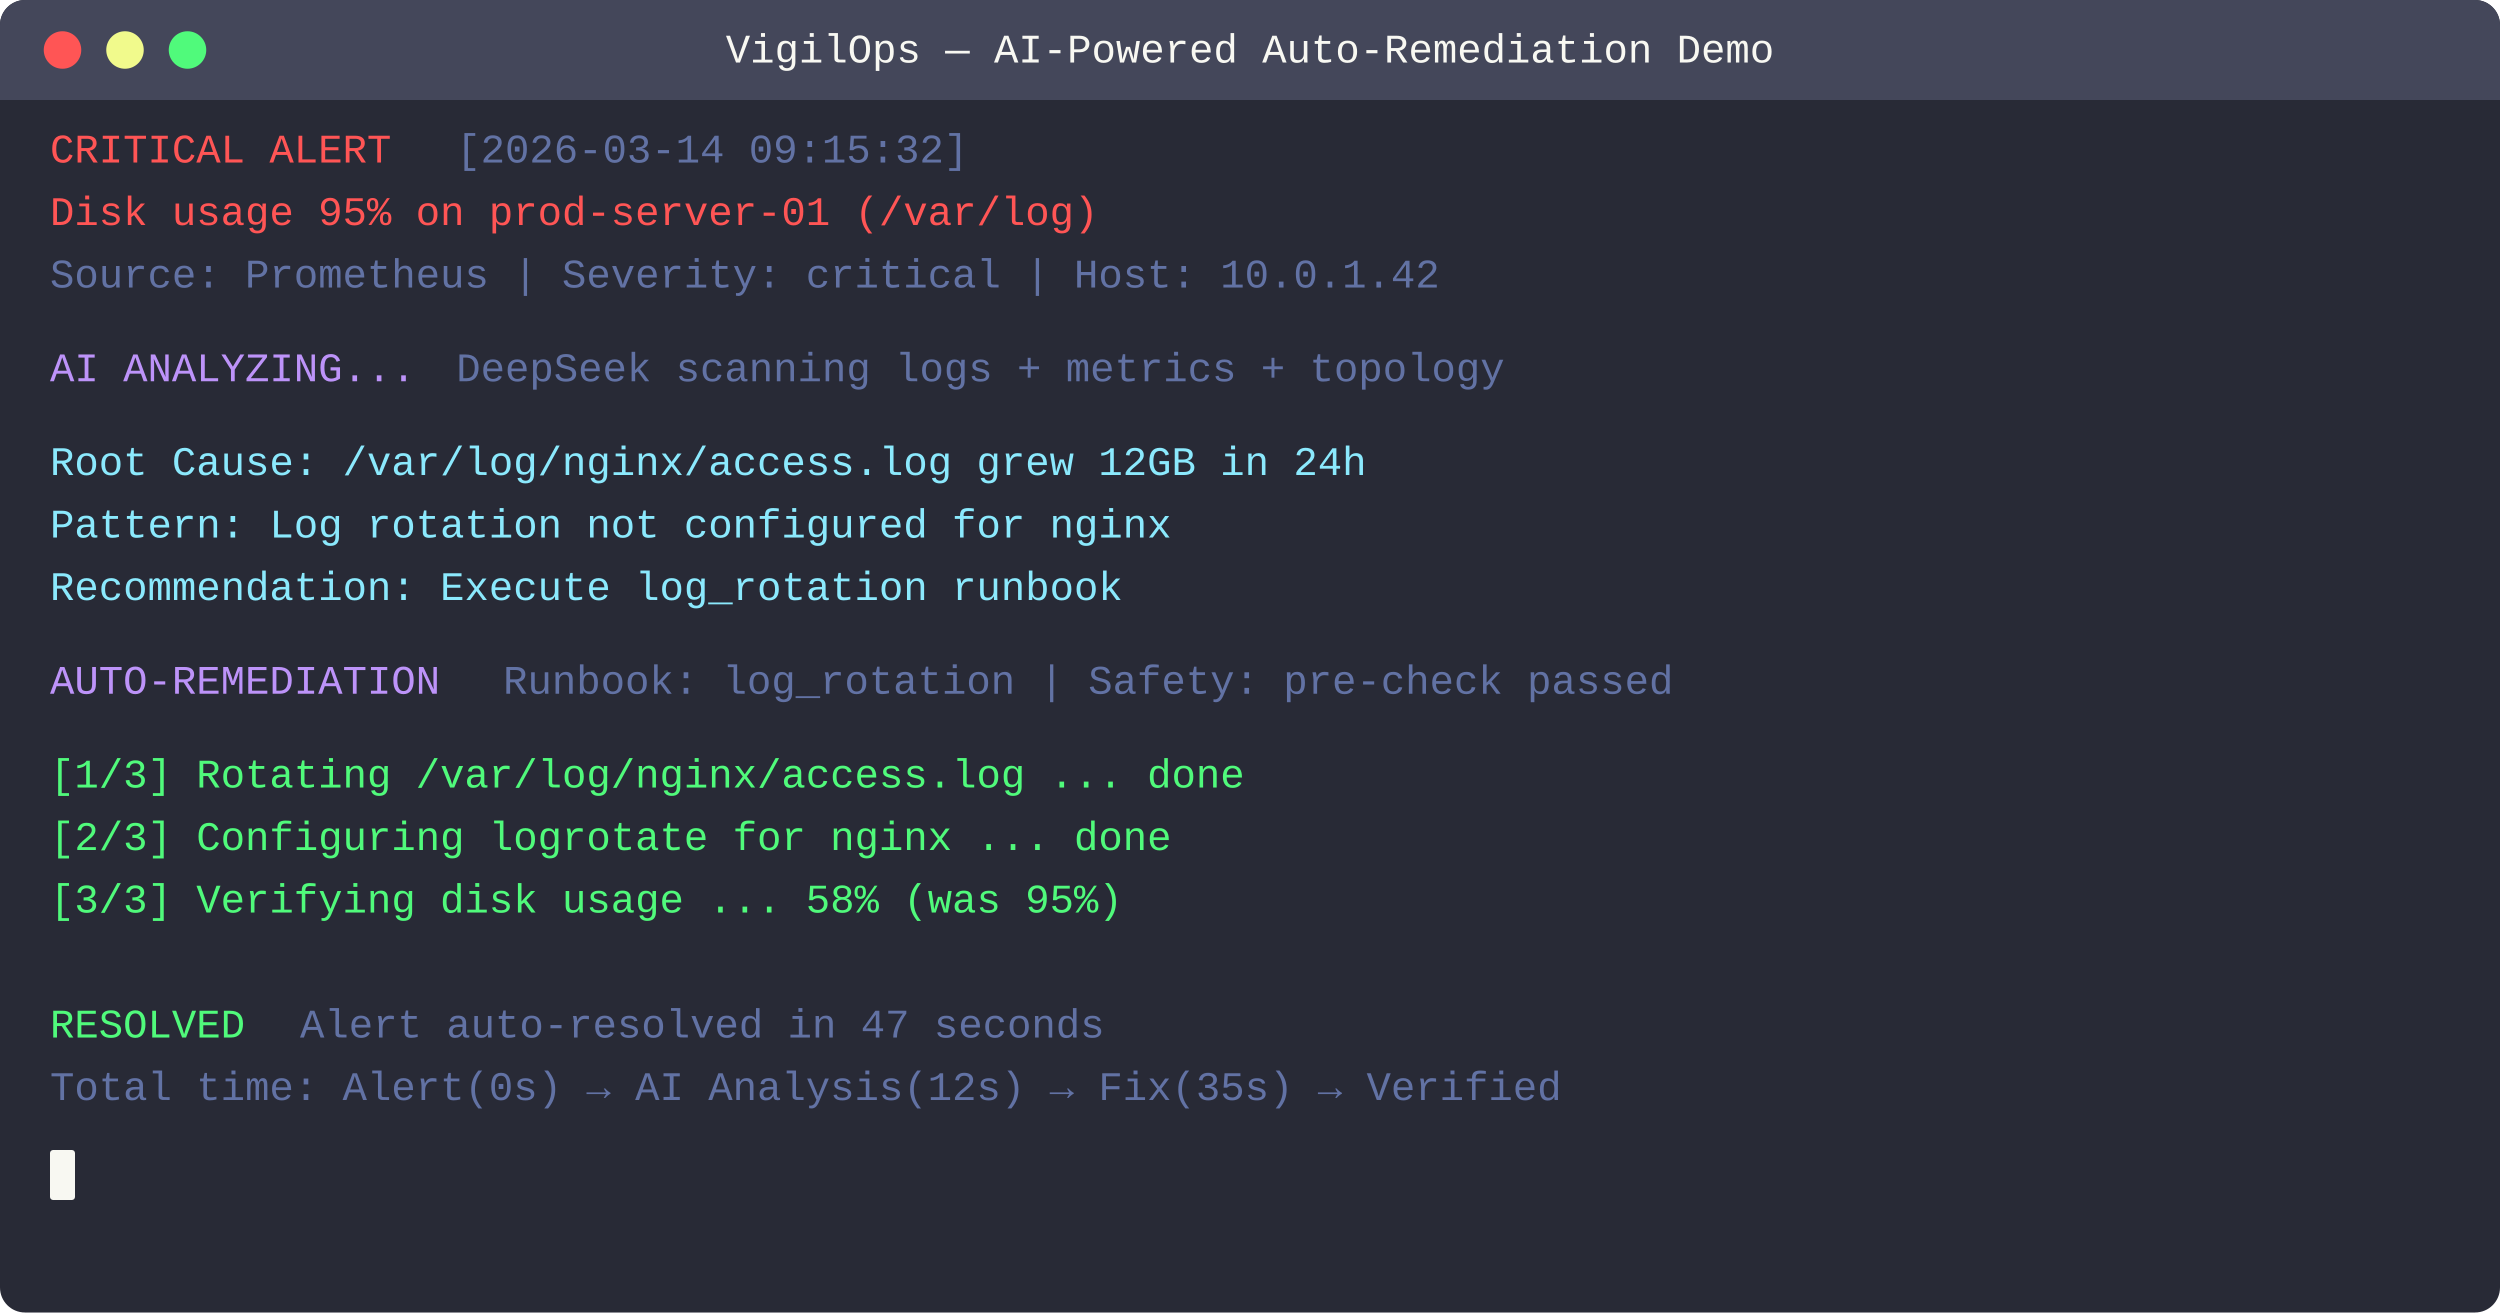
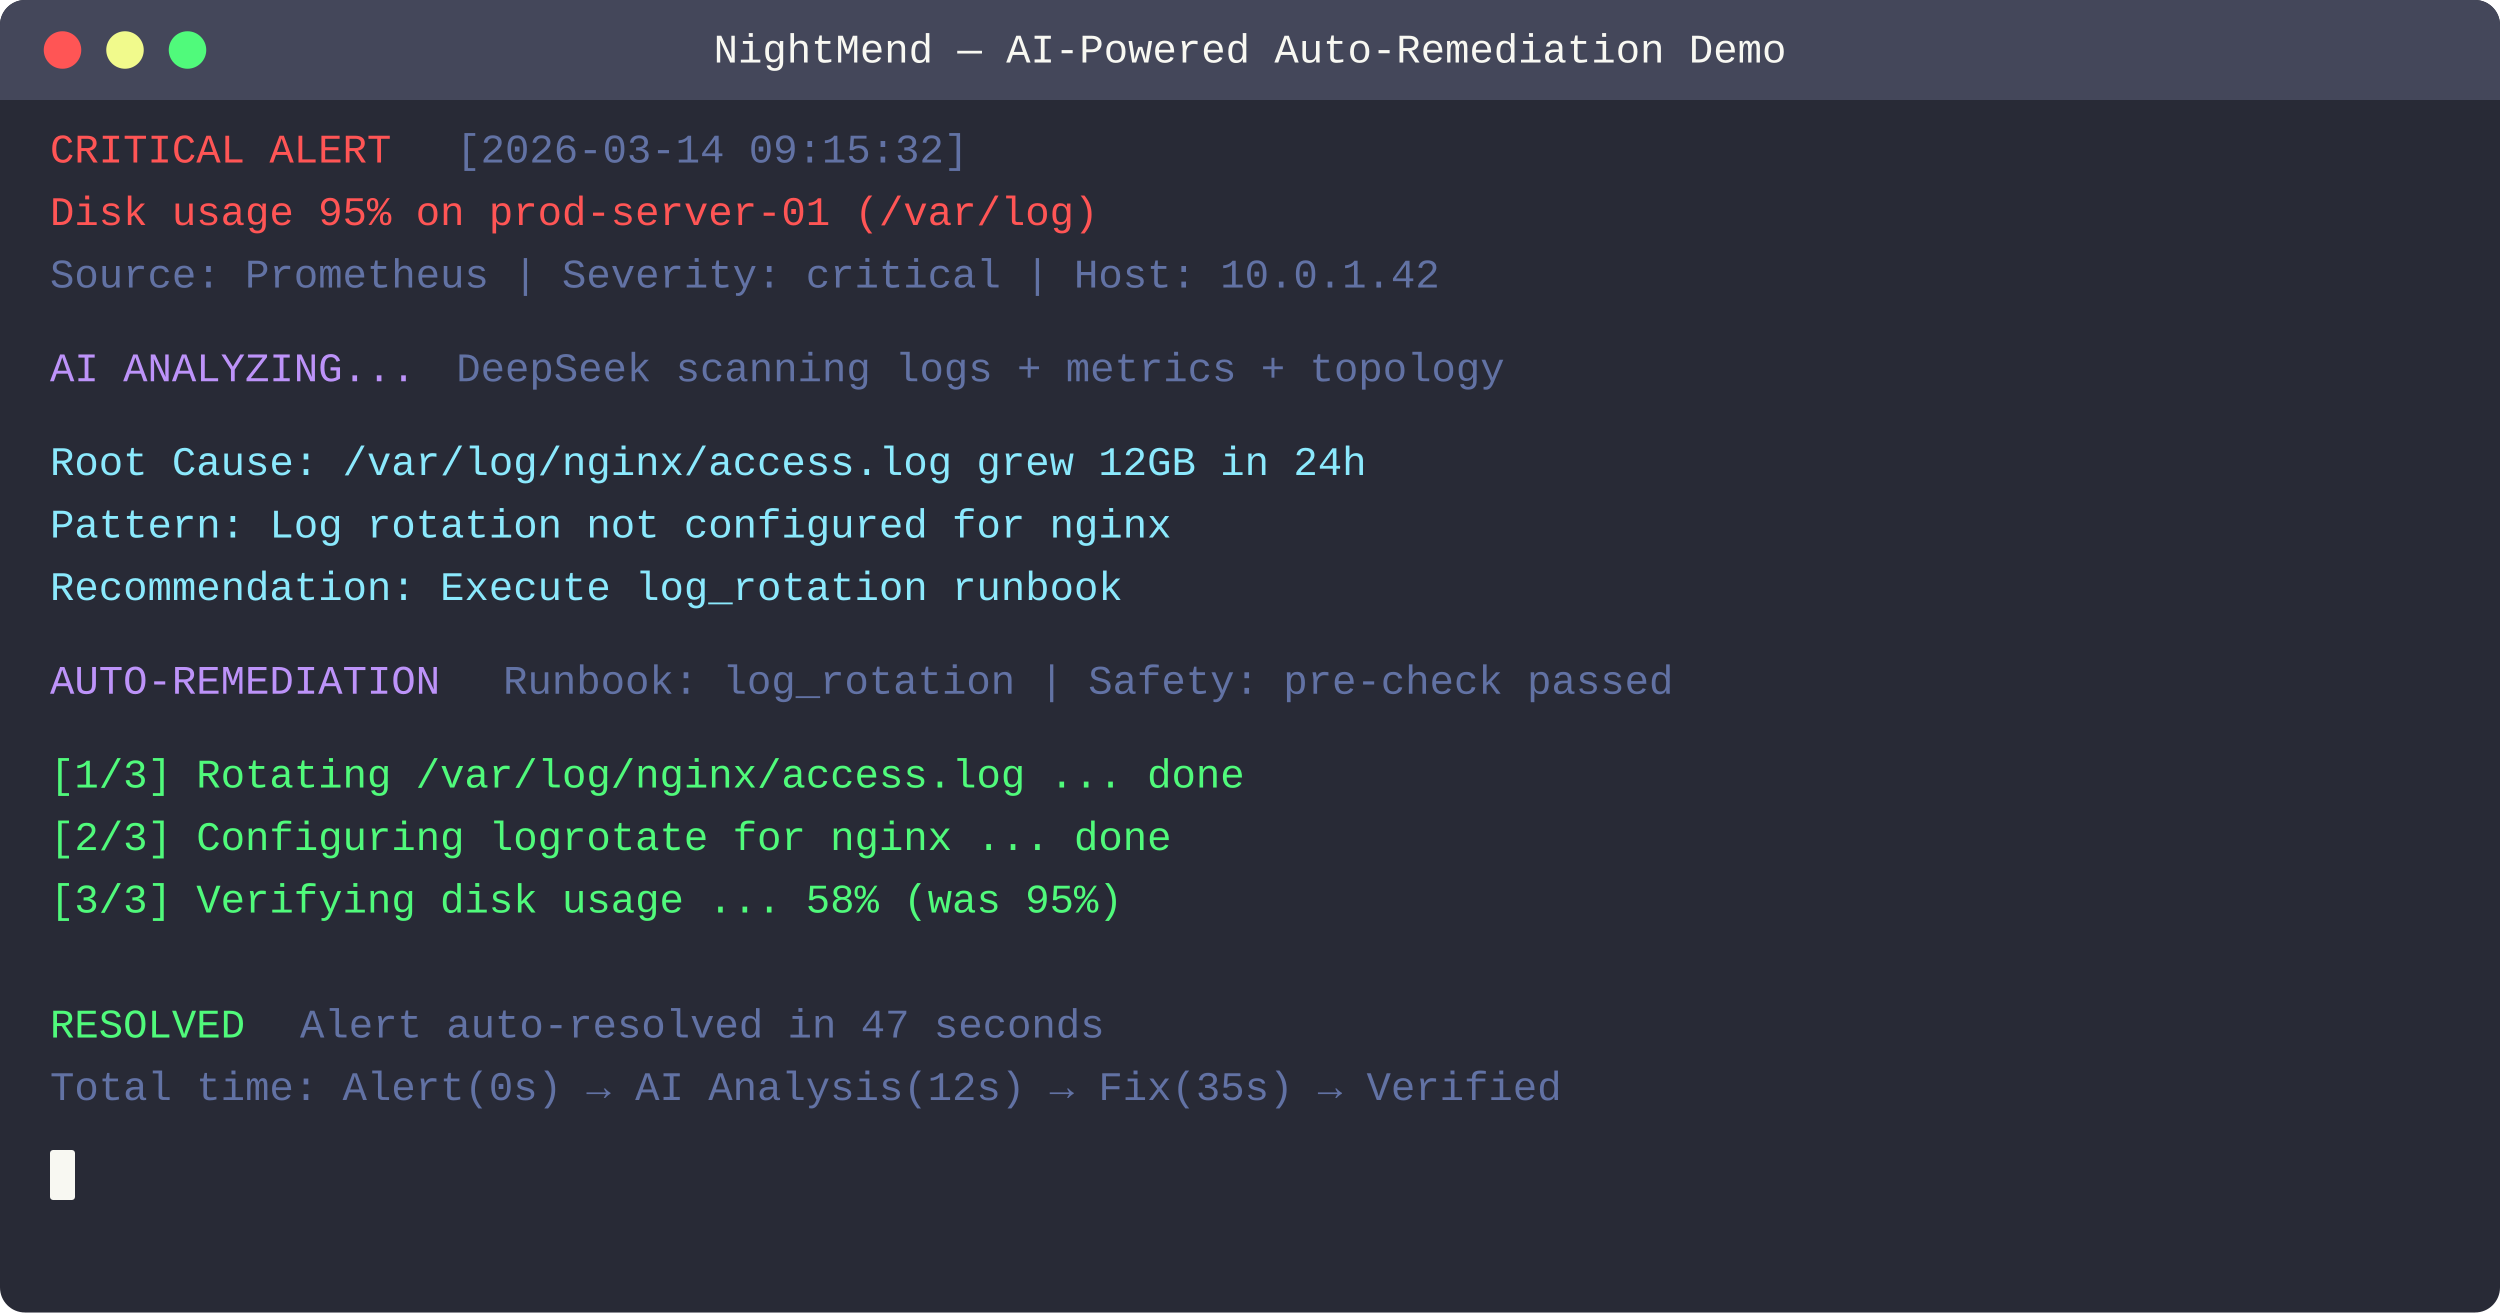
<svg xmlns="http://www.w3.org/2000/svg" viewBox="0 0 800 420">
  <style>
    @keyframes typing { from { width: 0 } to { width: 100% } }
    @keyframes fadeIn { from { opacity: 0 } to { opacity: 1 } }
    @keyframes blink { 0%,100% { opacity: 1 } 50% { opacity: 0 } }
    .terminal { font-family: 'Menlo', 'Monaco', 'Courier New', monospace; font-size: 13px; }
    .prompt { fill: #50fa7b; }
    .command { fill: #f8f8f2; }
    .alert { fill: #ff5555; }
    .ai { fill: #8be9fd; }
    .fix { fill: #50fa7b; }
    .info { fill: #bd93f9; }
    .dim { fill: #6272a4; }
    .line1 { animation: fadeIn 0.3s 0.5s both; }
    .line2 { animation: fadeIn 0.3s 1.5s both; }
    .line3 { animation: fadeIn 0.3s 2.0s both; }
    .line4 { animation: fadeIn 0.3s 2.5s both; }
    .line5 { animation: fadeIn 0.3s 3.5s both; }
    .line6 { animation: fadeIn 0.3s 4.0s both; }
    .line7 { animation: fadeIn 0.3s 4.5s both; }
    .line8 { animation: fadeIn 0.3s 5.5s both; }
    .line9 { animation: fadeIn 0.3s 6.0s both; }
    .line10 { animation: fadeIn 0.3s 6.5s both; }
    .line11 { animation: fadeIn 0.3s 7.0s both; }
    .line12 { animation: fadeIn 0.3s 8.0s both; }
    .line13 { animation: fadeIn 0.3s 8.5s both; }
    .cursor { animation: blink 1s step-end infinite; fill: #f8f8f2; }
  </style>
  <rect width="800" height="420" rx="8" fill="#282a36" />
  <rect width="800" height="32" rx="8" fill="#44475a" />
  <rect y="24" width="800" height="8" fill="#44475a" />
  <circle cx="20" cy="16" r="6" fill="#ff5555" />
  <circle cx="40" cy="16" r="6" fill="#f1fa8c" />
  <circle cx="60" cy="16" r="6" fill="#50fa7b" />
-   <text x="400" y="20" text-anchor="middle" fill="#f8f8f2" class="terminal" font-size="12">VigilOps — AI-Powered Auto-Remediation Demo</text>
+   <text x="400" y="20" text-anchor="middle" fill="#f8f8f2" class="terminal" font-size="12">NightMend — AI-Powered Auto-Remediation Demo</text>
  <g class="terminal" transform="translate(16, 52)">
    <g class="line1">
      <text y="0" class="alert">CRITICAL ALERT</text>
      <text y="0" x="130" class="dim"> [2026-03-14 09:15:32]</text>
    </g>
    <g class="line2">
      <text y="20" class="alert">  Disk usage 95% on prod-server-01 (/var/log)</text>
    </g>
    <g class="line3">
      <text y="40" class="dim">  Source: Prometheus  |  Severity: critical  |  Host: 10.0.1.42</text>
    </g>
    <g class="line4">
      <text y="70" class="info">AI ANALYZING...</text>
      <text y="70" x="130" class="dim"> DeepSeek scanning logs + metrics + topology</text>
    </g>
    <g class="line5">
      <text y="100" class="ai">  Root Cause: /var/log/nginx/access.log grew 12GB in 24h</text>
    </g>
    <g class="line6">
      <text y="120" class="ai">  Pattern: Log rotation not configured for nginx</text>
    </g>
    <g class="line7">
      <text y="140" class="ai">  Recommendation: Execute log_rotation runbook</text>
    </g>
    <g class="line8">
      <text y="170" class="info">AUTO-REMEDIATION</text>
      <text y="170" x="145" class="dim"> Runbook: log_rotation  |  Safety: pre-check passed</text>
    </g>
    <g class="line9">
      <text y="200" class="fix">  [1/3] Rotating /var/log/nginx/access.log ... done</text>
    </g>
    <g class="line10">
      <text y="220" class="fix">  [2/3] Configuring logrotate for nginx ... done</text>
    </g>
    <g class="line11">
      <text y="240" class="fix">  [3/3] Verifying disk usage ... 58% (was 95%)</text>
    </g>
    <g class="line12">
      <text y="280" class="fix">RESOLVED</text>
      <text y="280" x="80" class="dim"> Alert auto-resolved in 47 seconds</text>
    </g>
    <g class="line13">
      <text y="300" class="dim">  Total time: Alert(0s) → AI Analysis(12s) → Fix(35s) → Verified</text>
    </g>
  </g>
  <rect class="cursor line13" x="16" y="368" width="8" height="16" rx="1" />
</svg>
